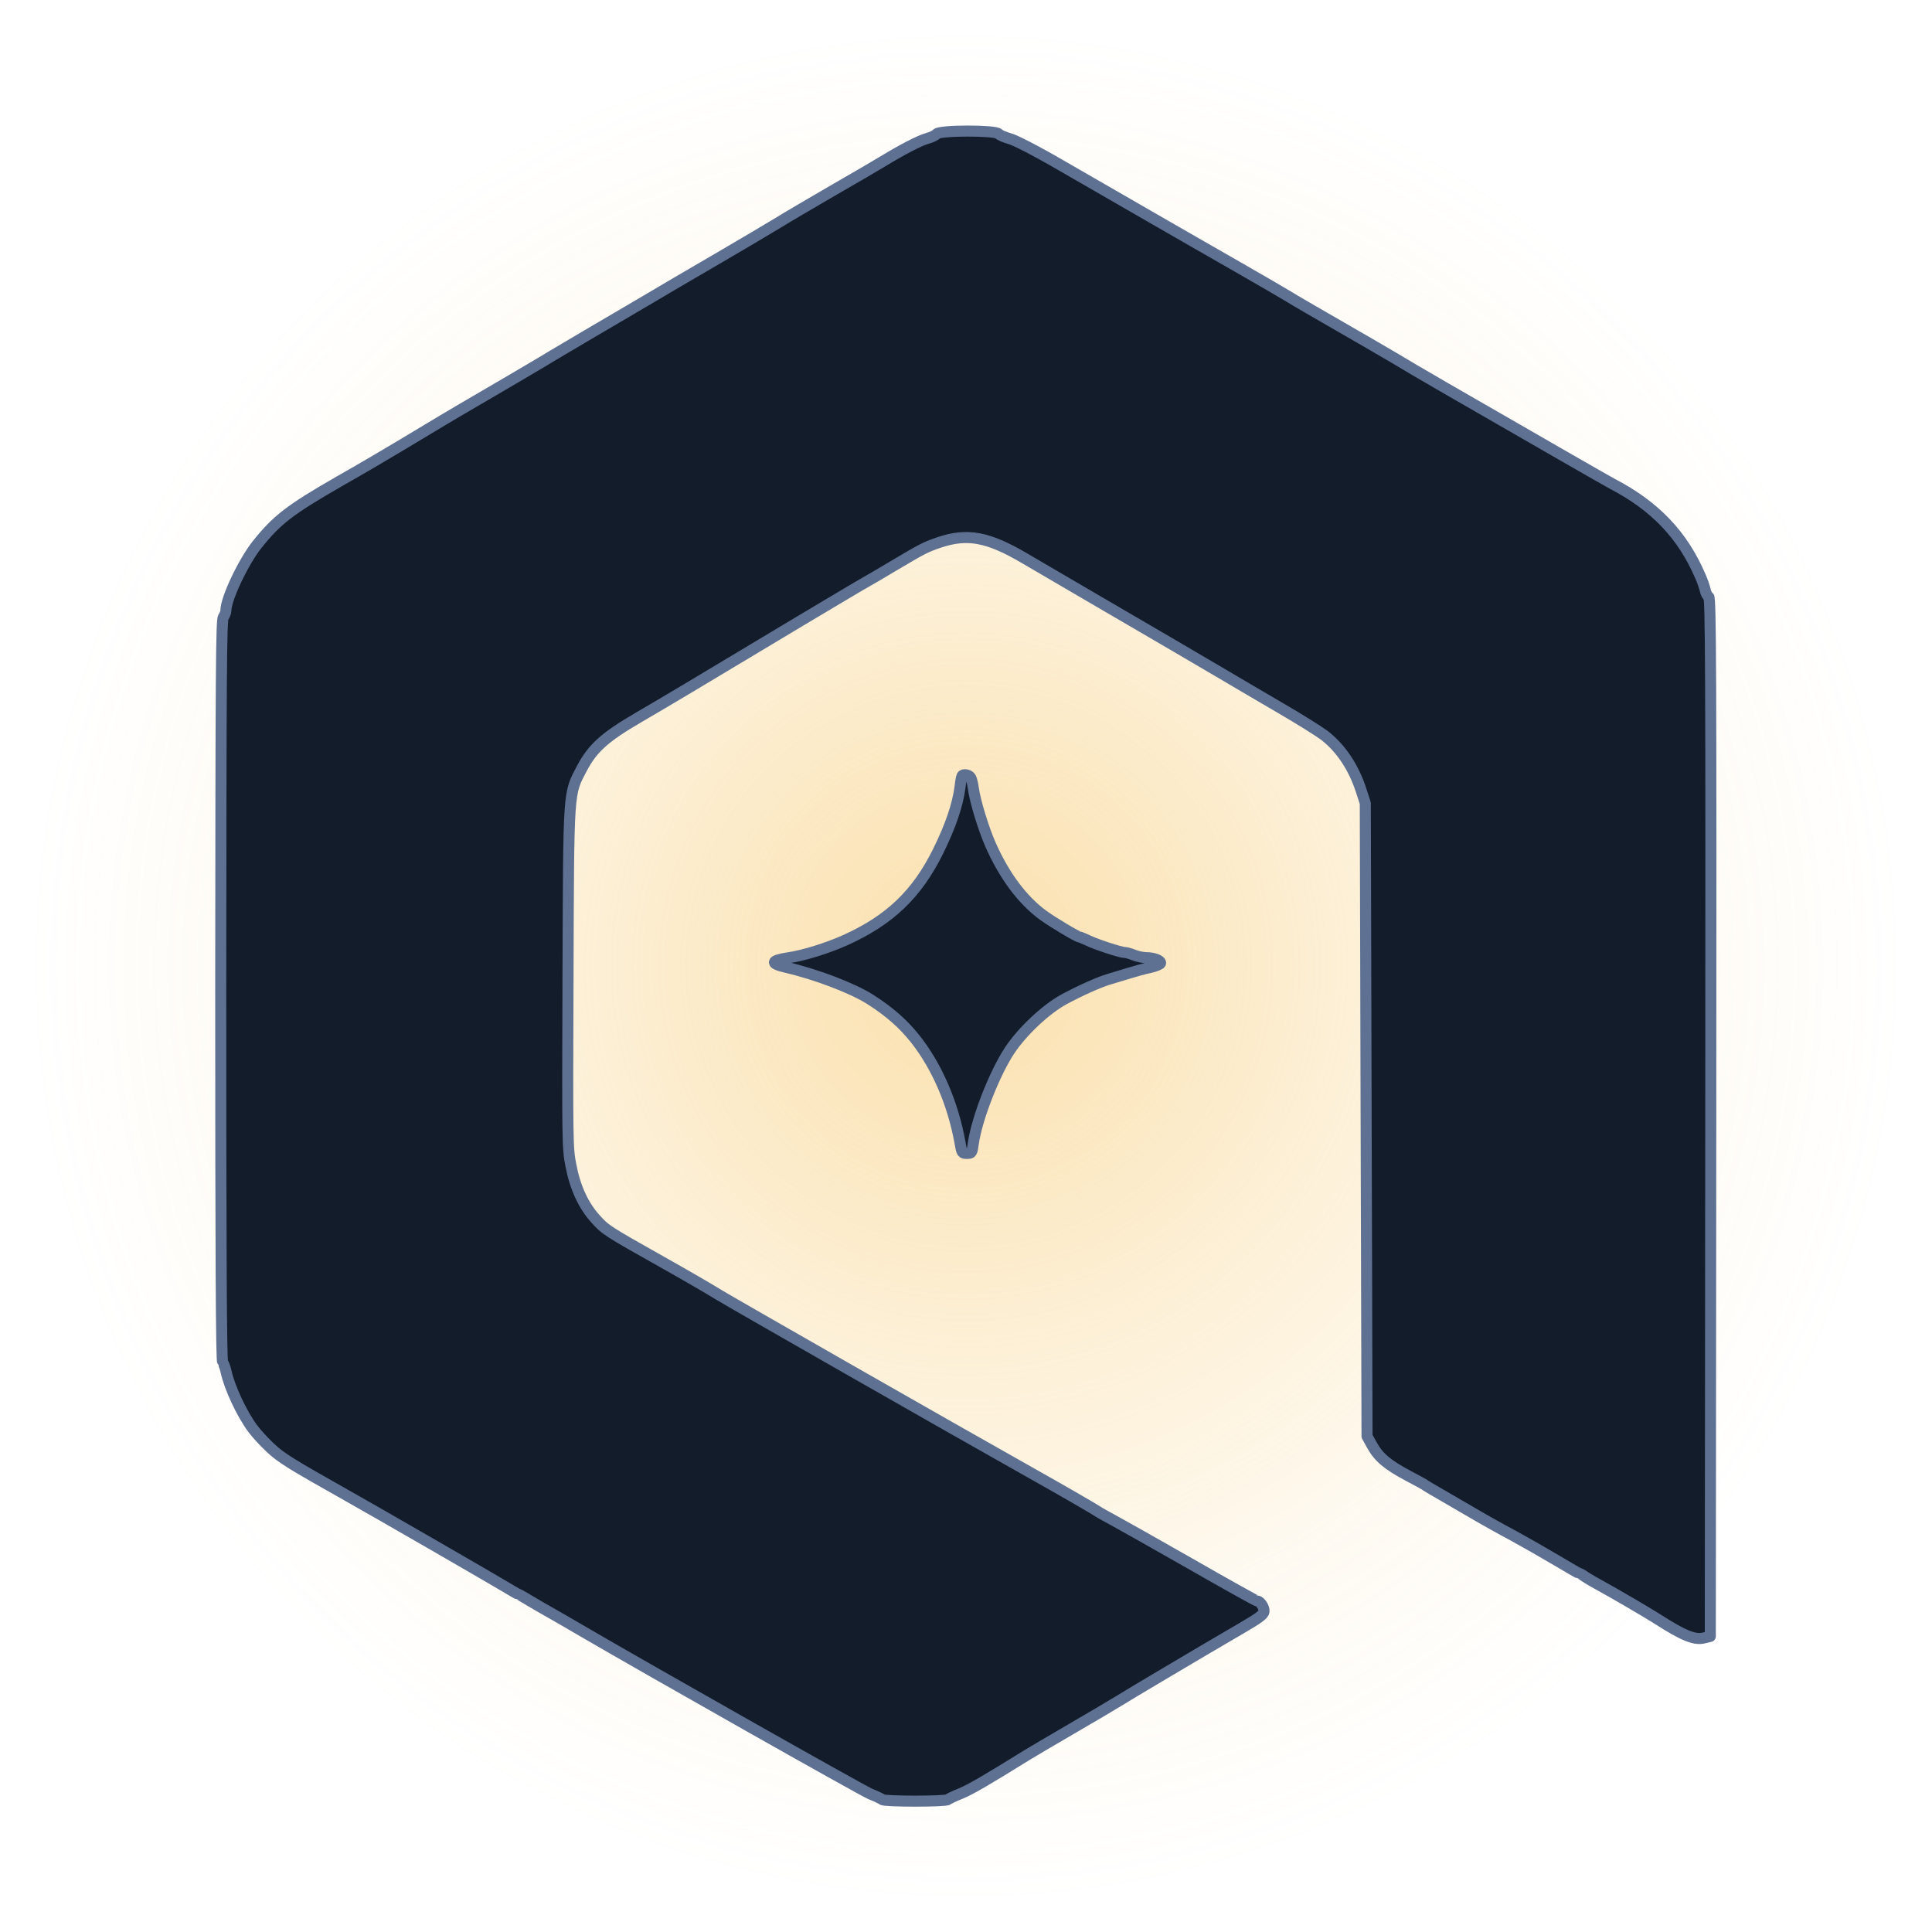
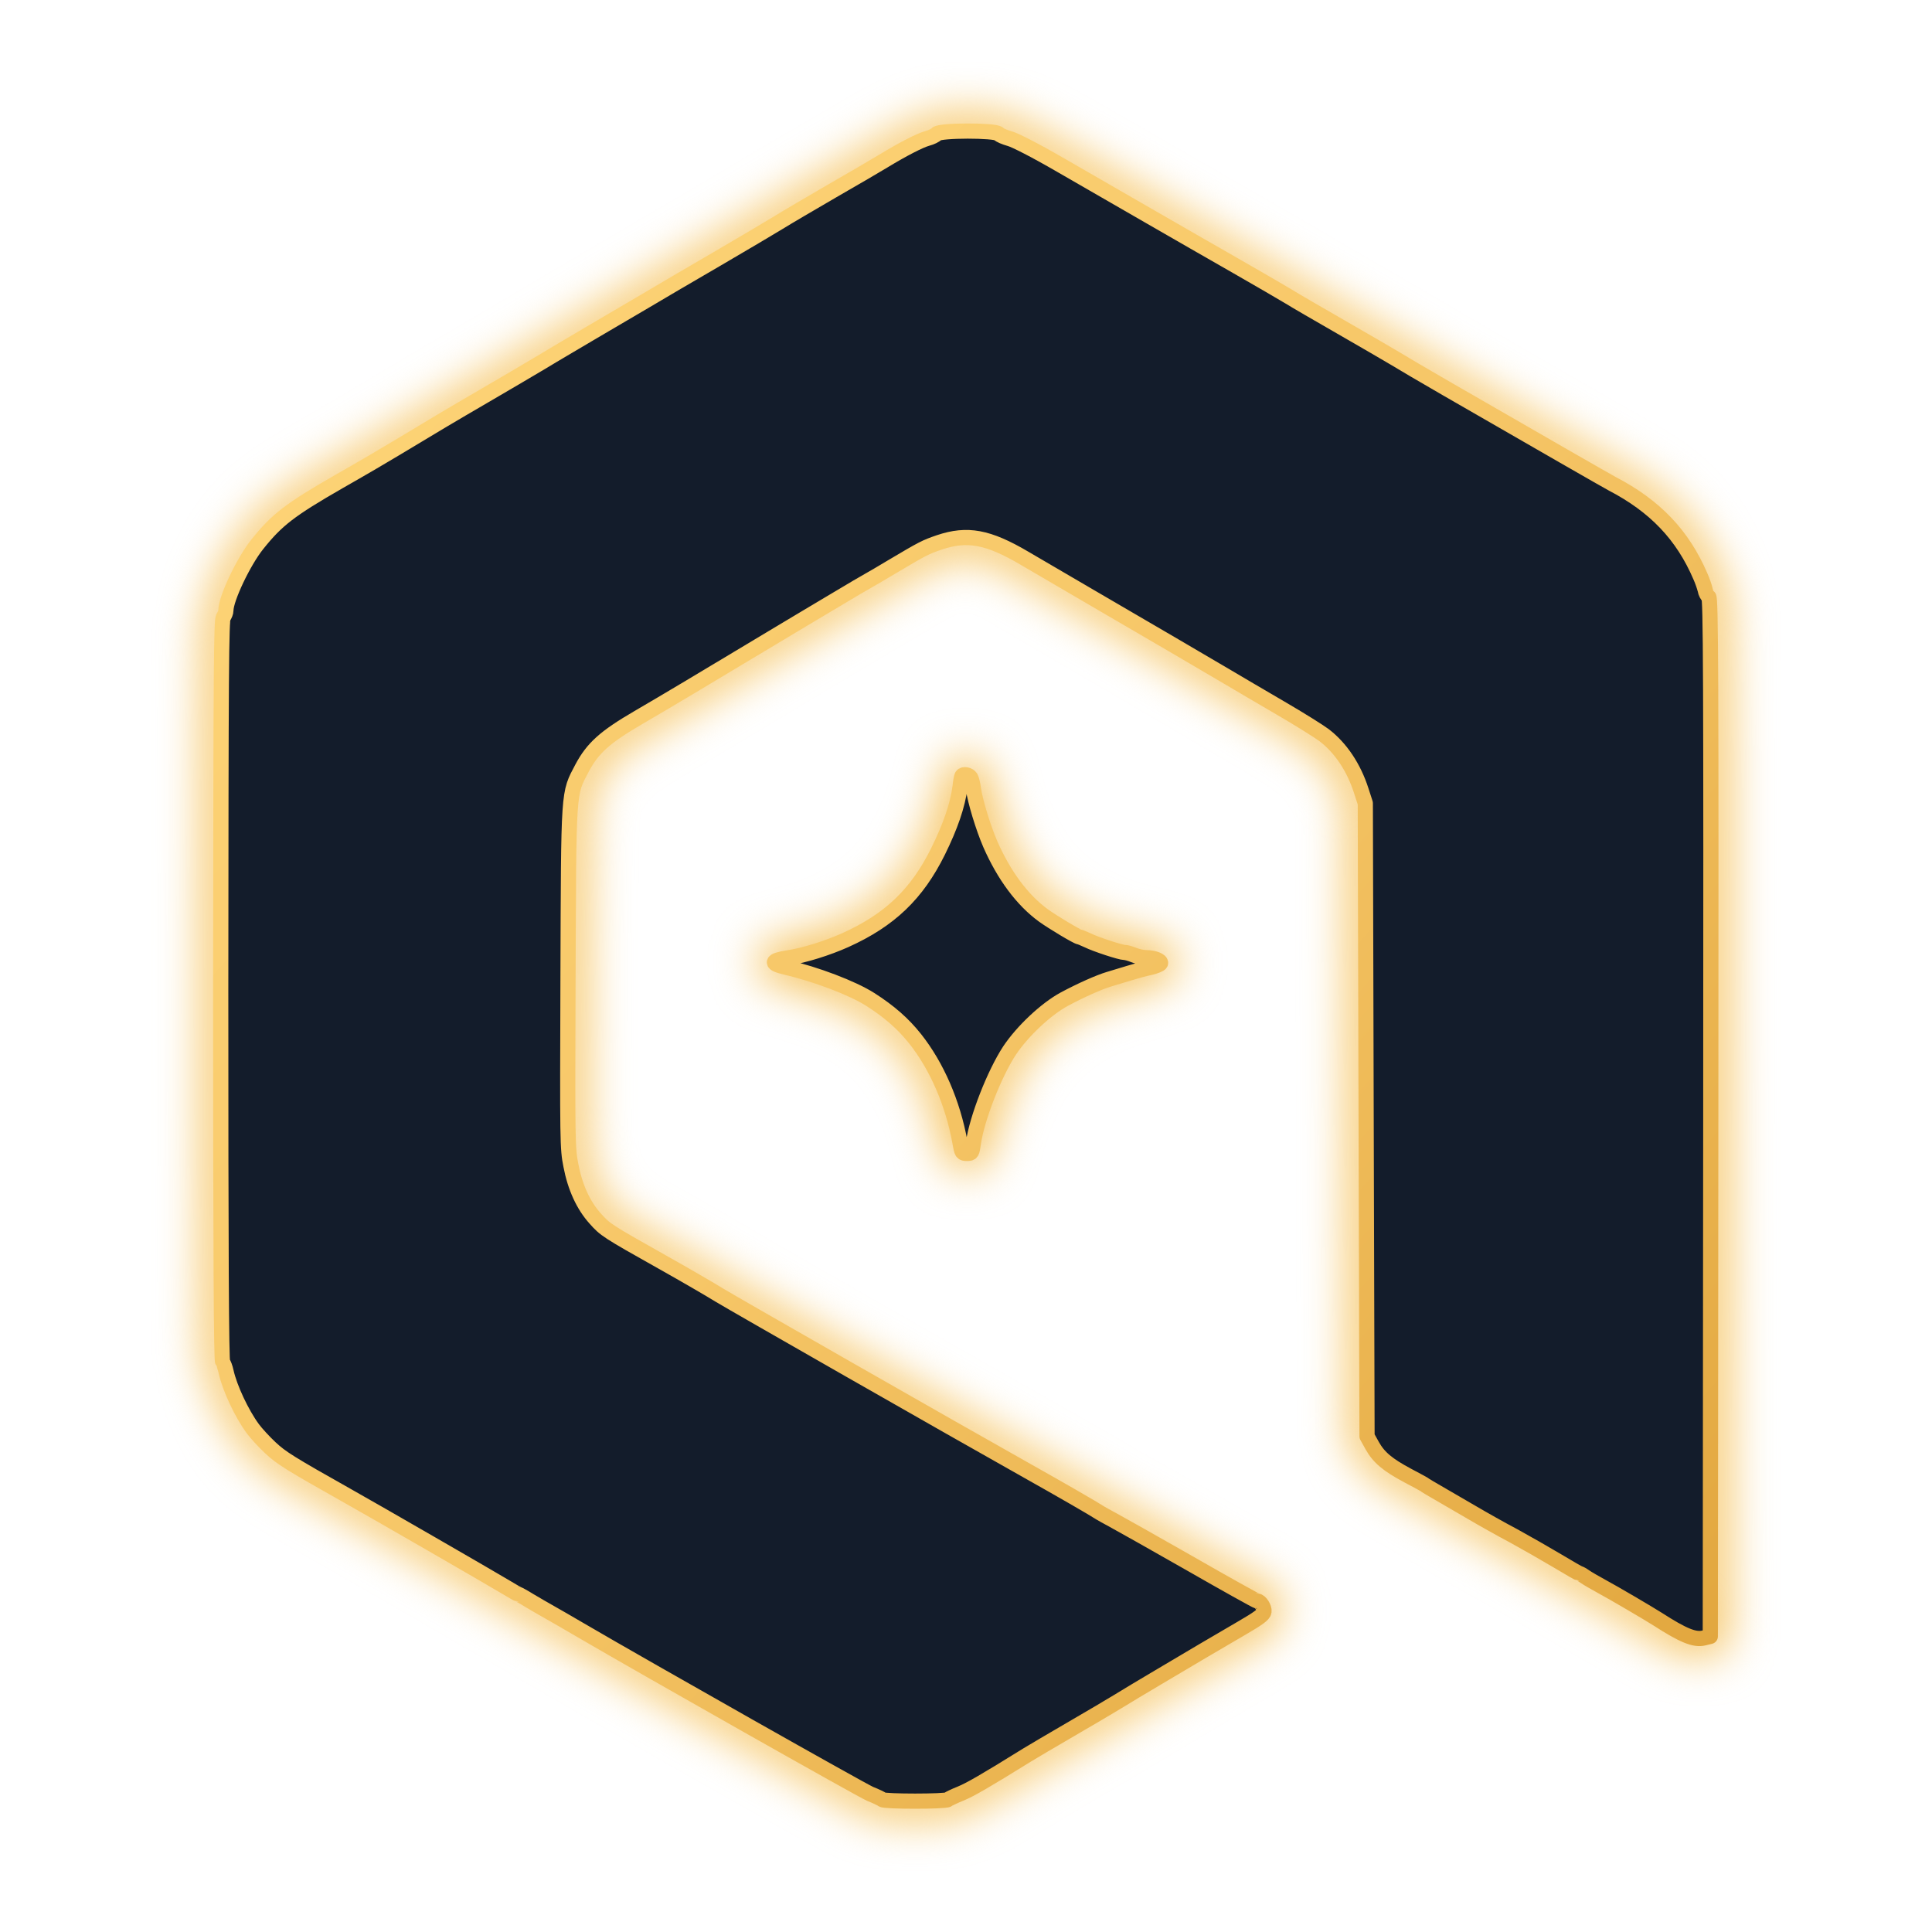
<svg xmlns="http://www.w3.org/2000/svg" viewBox="0 0 280 280" width="280" height="280" role="img" aria-label="adeptability mark">
  <defs>
-     <radialGradient id="glow" cx="50%" cy="50%" r="50%">
-       <stop offset="0%" stop-color="#f6c667" stop-opacity="0.55" />
-       <stop offset="42%" stop-color="#f6c667" stop-opacity="0.26" />
-       <stop offset="72%" stop-color="#f4b942" stop-opacity="0.07" />
-       <stop offset="100%" stop-color="#f6c667" stop-opacity="0" />
-     </radialGradient>
+     <linearGradient id="goldStroke" x1="0" y1="0" x2="1" y2="1">
+       <stop offset="0" stop-color="#ffd77a" />
+       <stop offset="0.5" stop-color="#f6c667" />
+       <stop offset="1" stop-color="#e0a43b" />
+     </linearGradient>
+     <filter id="neon" x="-25%" y="-25%" width="150%" height="150%" color-interpolation-filters="sRGB">
+       <feGaussianBlur stdDeviation="3.1" />
+     </filter>
  </defs>
-   <circle cx="140" cy="140" r="138" fill="url(#glow)" />
  <g transform="translate(32,19)">
-     <path d="M103.74 0.41C103.57 0.61 102.97 0.91 102.39 1.06C101.34 1.34 98.82 2.64 95.99 4.36C95.09 4.91 91.79 6.84 88.62 8.66C85.47 10.49 81.94 12.56 80.82 13.26C79.69 13.96 75.69 16.31 71.94 18.51C68.19 20.69 63.54 23.41 61.62 24.56C59.69 25.69 56.27 27.71 53.99 29.04C51.72 30.39 48.34 32.36 46.49 33.49C44.64 34.59 40.87 36.81 38.12 38.41C33.34 41.19 31.42 42.34 25.49 45.91C24.04 46.79 20.29 48.99 17.12 50.79C9.99 54.89 8.12 56.34 5.27 59.91C3.29 62.39 0.74 67.76 0.74 69.46C0.74 69.74 0.57 70.16 0.37 70.44C0.07 70.86 0.02 77.79 -0.01 124.56C-0.01 162.61 0.07 178.26 0.27 178.46C0.42 178.61 0.64 179.21 0.77 179.81C1.29 182.16 3.02 185.86 4.64 188.06C5.12 188.71 6.24 189.94 7.17 190.81C8.77 192.31 9.97 193.06 18.49 197.86C22.12 199.89 39.44 209.89 41.04 210.86C42.12 211.51 43.04 212.04 43.09 212.04C43.14 212.04 43.92 212.46 44.77 212.99C45.64 213.51 46.99 214.29 47.74 214.71C48.49 215.14 50.47 216.26 52.12 217.24C62.17 223.11 92.87 240.46 94.12 240.99C94.94 241.31 95.72 241.69 95.87 241.81C96.17 242.11 105.07 242.11 105.37 241.81C105.52 241.69 106.34 241.29 107.22 240.94C108.57 240.39 110.72 239.16 116.87 235.34C117.57 234.91 120.37 233.26 123.12 231.66C125.87 230.06 128.97 228.24 129.99 227.61C131.02 226.96 133.72 225.36 135.99 224.01C138.27 222.66 141.19 220.94 142.49 220.16C143.79 219.39 146.27 217.94 147.99 216.94C150.37 215.56 151.14 214.99 151.19 214.56C151.27 214.01 150.64 213.04 150.22 213.04C150.09 213.04 145.64 210.56 140.32 207.51C134.97 204.46 129.99 201.66 129.24 201.26C128.49 200.86 127.69 200.41 127.49 200.29C126.54 199.66 121.64 196.84 116.87 194.16C106.24 188.19 74.29 169.94 72.24 168.69C71.07 167.96 67.37 165.81 63.99 163.91C55.94 159.39 55.69 159.21 54.27 157.61C52.54 155.69 51.34 153.06 50.74 149.91C50.24 147.41 50.24 146.49 50.32 122.74C50.42 95.01 50.34 96.16 52.37 92.29C53.92 89.39 55.69 87.81 60.49 85.01C64.19 82.86 69.84 79.49 81.12 72.71C83.19 71.46 86.32 69.61 88.07 68.56C89.82 67.51 91.67 66.41 92.19 66.11C92.69 65.81 93.47 65.36 93.92 65.11C94.37 64.86 95.87 63.99 97.24 63.16C101.79 60.46 102.09 60.31 104.12 59.61C108.19 58.24 111.19 58.79 116.49 61.91C118.22 62.91 122.59 65.49 126.24 67.61C134.84 72.61 142.42 77.06 145.87 79.09C147.39 79.99 150.87 82.04 153.62 83.64C156.37 85.24 159.19 87.01 159.92 87.56C162.32 89.41 164.19 92.21 165.27 95.56L165.87 97.41L165.99 143.29L166.12 189.16L166.87 190.51C167.82 192.21 169.09 193.29 172.04 194.86C173.32 195.54 174.49 196.16 174.62 196.29C174.77 196.39 175.29 196.71 175.82 197.01C176.94 197.66 177.59 198.04 181.24 200.16C182.82 201.09 185.57 202.64 187.37 203.59C189.14 204.56 191.99 206.19 193.67 207.19C195.37 208.21 196.82 209.04 196.89 209.04C196.97 209.04 197.34 209.24 197.69 209.49C198.07 209.76 199.17 210.39 200.12 210.91C202.02 211.94 206.82 214.76 208.24 215.66C211.94 218.04 213.59 218.71 214.92 218.39L215.87 218.16L215.94 142.91C215.99 78.06 215.94 67.66 215.64 67.49C215.44 67.36 215.19 66.91 215.12 66.46C215.02 66.04 214.72 65.16 214.44 64.54C211.87 58.54 207.87 54.34 201.62 51.09C201.04 50.79 191.49 45.31 177.62 37.31C174.47 35.49 171.09 33.51 170.12 32.91C169.17 32.34 165.67 30.31 162.37 28.41C159.07 26.51 155.69 24.56 154.87 24.04C154.04 23.54 150.62 21.54 147.24 19.61C143.87 17.69 138.14 14.39 134.49 12.29C130.84 10.19 125.12 6.89 121.74 4.94C118.07 2.81 115.09 1.29 114.32 1.09C113.62 0.89 112.89 0.59 112.72 0.39C112.29 -0.14 104.19 -0.14 103.74 0.41Z M107.42 93.46C107.34 93.59 107.22 94.29 107.14 95.04C106.79 97.69 105.77 100.71 103.94 104.41C100.89 110.56 96.97 114.34 90.49 117.26C87.92 118.41 84.49 119.49 82.24 119.81C79.67 120.21 79.57 120.64 81.92 121.19C86.24 122.19 91.52 124.19 94.12 125.84C96.89 127.61 98.89 129.36 100.62 131.54C103.77 135.51 106.09 140.86 107.12 146.54C107.39 148.11 107.42 148.16 108.14 148.16C108.84 148.16 108.87 148.11 109.07 146.66C109.59 143.04 112.12 136.59 114.32 133.24C116.19 130.44 119.57 127.26 122.24 125.81C124.67 124.51 127.29 123.34 128.74 122.91C129.37 122.71 130.67 122.34 131.62 122.04C132.59 121.74 133.97 121.36 134.72 121.21C135.47 121.04 136.12 120.76 136.19 120.61C136.32 120.21 135.22 119.79 134.09 119.79C133.62 119.79 132.82 119.61 132.32 119.41C131.84 119.21 131.24 119.04 130.99 119.04C130.42 119.04 126.87 117.89 125.59 117.26C125.04 117.01 124.52 116.79 124.44 116.79C124.14 116.79 120.59 114.66 119.24 113.69C116.17 111.46 113.52 107.89 111.52 103.34C110.49 100.96 109.32 97.11 109.07 95.29C108.99 94.66 108.82 93.96 108.69 93.71C108.47 93.29 107.62 93.11 107.42 93.46Z" fill="#131C2B" fill-rule="evenodd" stroke="#5f7192" stroke-width="1.6" stroke-linejoin="round" />
+     <path d="M103.74 0.41C103.57 0.61 102.97 0.91 102.39 1.06C101.34 1.34 98.82 2.64 95.99 4.36C95.09 4.91 91.79 6.84 88.62 8.66C85.47 10.49 81.94 12.56 80.82 13.26C79.69 13.96 75.69 16.31 71.94 18.51C68.19 20.69 63.54 23.41 61.62 24.56C59.69 25.69 56.27 27.71 53.99 29.04C51.72 30.39 48.34 32.36 46.49 33.49C44.64 34.59 40.87 36.81 38.12 38.41C33.34 41.19 31.42 42.34 25.49 45.91C24.04 46.79 20.29 48.99 17.12 50.79C9.99 54.89 8.12 56.34 5.27 59.91C3.29 62.39 0.74 67.76 0.74 69.46C0.74 69.74 0.57 70.16 0.37 70.44C0.07 70.86 0.02 77.79 -0.01 124.56C-0.01 162.61 0.07 178.26 0.27 178.46C0.42 178.61 0.64 179.21 0.77 179.81C1.29 182.16 3.02 185.86 4.64 188.06C5.12 188.71 6.24 189.94 7.17 190.81C8.77 192.31 9.97 193.06 18.49 197.86C22.12 199.89 39.44 209.89 41.04 210.86C42.12 211.51 43.04 212.04 43.09 212.04C43.14 212.04 43.92 212.46 44.77 212.99C45.64 213.51 46.99 214.29 47.74 214.71C48.49 215.14 50.47 216.26 52.12 217.24C62.17 223.11 92.87 240.46 94.12 240.99C94.94 241.31 95.72 241.69 95.87 241.81C96.17 242.11 105.07 242.11 105.37 241.81C105.52 241.69 106.34 241.29 107.22 240.94C108.57 240.39 110.72 239.16 116.87 235.34C117.57 234.91 120.37 233.26 123.12 231.66C125.87 230.06 128.97 228.24 129.99 227.61C131.02 226.96 133.72 225.36 135.99 224.01C138.27 222.66 141.19 220.94 142.49 220.16C143.79 219.39 146.27 217.94 147.99 216.94C150.37 215.56 151.14 214.99 151.19 214.56C151.27 214.01 150.64 213.04 150.22 213.04C150.09 213.04 145.64 210.56 140.32 207.51C134.97 204.46 129.99 201.66 129.24 201.26C128.49 200.86 127.69 200.41 127.49 200.29C126.54 199.66 121.64 196.84 116.87 194.16C106.24 188.19 74.29 169.94 72.24 168.69C71.07 167.96 67.37 165.81 63.99 163.91C55.94 159.39 55.69 159.21 54.27 157.61C52.54 155.69 51.34 153.06 50.74 149.91C50.24 147.41 50.24 146.49 50.32 122.74C50.42 95.01 50.34 96.16 52.37 92.29C53.92 89.39 55.69 87.81 60.49 85.01C64.19 82.86 69.84 79.49 81.12 72.71C83.19 71.46 86.32 69.61 88.07 68.56C89.82 67.51 91.67 66.41 92.19 66.11C92.69 65.81 93.47 65.36 93.92 65.11C94.37 64.86 95.87 63.99 97.24 63.16C101.79 60.46 102.09 60.31 104.12 59.61C108.19 58.24 111.19 58.79 116.49 61.91C118.22 62.91 122.59 65.49 126.24 67.61C134.84 72.61 142.42 77.06 145.87 79.09C147.39 79.99 150.87 82.04 153.62 83.64C156.37 85.24 159.19 87.01 159.92 87.56C162.32 89.41 164.19 92.21 165.27 95.56L165.87 97.41L165.99 143.29L166.12 189.16L166.87 190.51C167.82 192.21 169.09 193.29 172.04 194.86C173.32 195.54 174.49 196.16 174.62 196.29C174.77 196.39 175.29 196.71 175.82 197.01C176.94 197.66 177.59 198.04 181.24 200.16C182.82 201.09 185.57 202.64 187.37 203.59C189.14 204.56 191.99 206.19 193.67 207.19C195.37 208.21 196.82 209.04 196.89 209.04C196.97 209.04 197.34 209.24 197.69 209.49C198.07 209.76 199.17 210.39 200.12 210.91C202.02 211.94 206.82 214.76 208.24 215.66C211.94 218.04 213.59 218.71 214.92 218.39L215.87 218.16L215.94 142.91C215.99 78.06 215.94 67.66 215.64 67.49C215.44 67.36 215.19 66.91 215.12 66.46C215.02 66.04 214.72 65.16 214.44 64.54C211.87 58.54 207.87 54.34 201.62 51.09C201.04 50.79 191.49 45.31 177.62 37.31C174.47 35.49 171.09 33.51 170.12 32.91C169.17 32.34 165.67 30.31 162.37 28.41C159.07 26.51 155.69 24.56 154.87 24.04C154.04 23.54 150.62 21.54 147.24 19.61C143.87 17.69 138.14 14.39 134.49 12.29C130.84 10.19 125.12 6.89 121.74 4.94C118.07 2.81 115.09 1.29 114.32 1.09C113.62 0.89 112.89 0.59 112.72 0.39C112.29 -0.14 104.19 -0.14 103.74 0.41Z M107.42 93.46C107.34 93.59 107.22 94.29 107.14 95.04C106.79 97.69 105.77 100.71 103.94 104.41C100.89 110.56 96.97 114.34 90.49 117.26C87.92 118.41 84.49 119.49 82.24 119.81C79.67 120.21 79.57 120.64 81.92 121.19C86.24 122.19 91.52 124.19 94.12 125.84C96.89 127.61 98.89 129.36 100.62 131.54C103.77 135.51 106.09 140.86 107.12 146.54C107.39 148.11 107.42 148.16 108.14 148.16C108.84 148.16 108.87 148.11 109.07 146.66C109.59 143.04 112.12 136.59 114.32 133.24C116.19 130.44 119.57 127.26 122.24 125.81C124.67 124.51 127.29 123.34 128.74 122.91C129.37 122.71 130.67 122.34 131.62 122.04C132.59 121.74 133.97 121.36 134.72 121.21C135.47 121.04 136.12 120.76 136.19 120.61C136.32 120.21 135.22 119.79 134.09 119.79C133.62 119.79 132.82 119.61 132.32 119.41C131.84 119.21 131.24 119.04 130.99 119.04C130.42 119.04 126.87 117.89 125.59 117.26C125.04 117.01 124.52 116.79 124.44 116.79C124.14 116.79 120.59 114.66 119.24 113.69C116.17 111.46 113.52 107.89 111.52 103.34C110.49 100.96 109.32 97.11 109.07 95.29C108.99 94.66 108.82 93.96 108.69 93.71C108.47 93.29 107.62 93.11 107.42 93.46Z" fill="none" stroke="#f6c667" stroke-width="5.5" stroke-linejoin="round" filter="url(#neon)" />
+     <path d="M103.74 0.41C103.57 0.61 102.97 0.91 102.39 1.06C101.34 1.34 98.82 2.64 95.99 4.36C95.09 4.91 91.79 6.84 88.62 8.66C85.47 10.49 81.94 12.56 80.82 13.26C79.69 13.96 75.69 16.31 71.94 18.51C68.19 20.69 63.54 23.41 61.62 24.56C59.69 25.69 56.27 27.71 53.99 29.04C51.72 30.39 48.34 32.36 46.49 33.49C44.64 34.59 40.87 36.81 38.12 38.41C33.34 41.19 31.42 42.34 25.49 45.91C24.04 46.79 20.29 48.99 17.12 50.79C9.99 54.89 8.12 56.34 5.27 59.91C3.29 62.39 0.74 67.76 0.74 69.46C0.74 69.74 0.57 70.16 0.37 70.44C0.07 70.86 0.02 77.79 -0.01 124.56C-0.01 162.61 0.07 178.26 0.27 178.46C0.42 178.61 0.64 179.21 0.77 179.81C1.29 182.16 3.02 185.86 4.64 188.06C5.12 188.71 6.24 189.94 7.17 190.81C8.77 192.31 9.97 193.06 18.49 197.86C22.12 199.89 39.44 209.89 41.04 210.86C42.12 211.51 43.04 212.04 43.09 212.04C43.14 212.04 43.92 212.46 44.77 212.99C45.64 213.51 46.99 214.29 47.74 214.71C48.49 215.14 50.47 216.26 52.12 217.24C62.17 223.11 92.87 240.46 94.12 240.99C94.94 241.31 95.72 241.69 95.87 241.81C96.17 242.11 105.07 242.11 105.37 241.81C105.52 241.69 106.34 241.29 107.22 240.94C108.57 240.39 110.72 239.16 116.87 235.34C117.57 234.91 120.37 233.26 123.12 231.66C125.87 230.06 128.97 228.24 129.99 227.61C131.02 226.96 133.72 225.36 135.99 224.01C138.27 222.66 141.19 220.94 142.49 220.16C143.79 219.39 146.27 217.94 147.99 216.94C150.37 215.56 151.14 214.99 151.19 214.56C151.27 214.01 150.64 213.04 150.22 213.04C150.09 213.04 145.64 210.56 140.32 207.51C134.97 204.46 129.99 201.66 129.24 201.26C128.49 200.86 127.69 200.41 127.49 200.29C126.54 199.66 121.64 196.84 116.87 194.16C106.24 188.19 74.29 169.94 72.24 168.69C71.07 167.96 67.37 165.81 63.99 163.91C55.94 159.39 55.69 159.21 54.27 157.61C52.54 155.69 51.34 153.06 50.74 149.91C50.24 147.41 50.24 146.49 50.32 122.74C50.42 95.01 50.34 96.16 52.37 92.29C53.92 89.39 55.69 87.81 60.49 85.01C64.19 82.86 69.84 79.49 81.12 72.71C83.19 71.46 86.32 69.61 88.07 68.56C89.82 67.51 91.67 66.41 92.19 66.11C92.69 65.81 93.47 65.36 93.92 65.11C94.37 64.86 95.87 63.99 97.24 63.16C101.79 60.46 102.09 60.31 104.12 59.61C108.19 58.24 111.19 58.79 116.49 61.91C118.22 62.91 122.59 65.49 126.24 67.61C134.84 72.61 142.42 77.06 145.87 79.09C147.39 79.99 150.87 82.04 153.62 83.64C156.37 85.24 159.19 87.01 159.92 87.56C162.32 89.41 164.19 92.21 165.27 95.56L165.87 97.41L165.99 143.29L166.12 189.16L166.87 190.51C167.82 192.21 169.09 193.29 172.04 194.86C173.32 195.54 174.49 196.16 174.62 196.29C174.77 196.39 175.29 196.71 175.82 197.01C176.94 197.66 177.59 198.04 181.24 200.16C182.82 201.09 185.57 202.64 187.37 203.59C189.14 204.56 191.99 206.19 193.67 207.19C195.37 208.21 196.82 209.04 196.89 209.04C196.97 209.04 197.34 209.24 197.69 209.49C198.07 209.76 199.17 210.39 200.12 210.91C202.02 211.94 206.82 214.76 208.24 215.66C211.94 218.04 213.59 218.71 214.92 218.39L215.87 218.16L215.94 142.91C215.99 78.06 215.94 67.66 215.64 67.49C215.44 67.36 215.19 66.91 215.12 66.46C215.02 66.04 214.72 65.16 214.44 64.54C211.87 58.54 207.87 54.34 201.62 51.09C201.04 50.79 191.49 45.31 177.62 37.31C174.47 35.49 171.09 33.51 170.12 32.91C169.17 32.34 165.67 30.31 162.37 28.41C159.07 26.51 155.69 24.56 154.87 24.04C154.04 23.54 150.62 21.54 147.24 19.61C143.87 17.69 138.14 14.39 134.49 12.29C130.84 10.19 125.12 6.89 121.74 4.94C118.07 2.81 115.09 1.29 114.32 1.09C113.62 0.89 112.89 0.59 112.72 0.39C112.29 -0.14 104.19 -0.14 103.74 0.41Z M107.42 93.46C107.34 93.59 107.22 94.29 107.14 95.04C106.79 97.69 105.77 100.71 103.94 104.41C100.89 110.56 96.97 114.34 90.49 117.26C87.92 118.41 84.49 119.49 82.24 119.81C79.67 120.21 79.57 120.64 81.92 121.19C86.24 122.19 91.52 124.19 94.12 125.84C96.89 127.61 98.89 129.36 100.62 131.54C103.77 135.51 106.09 140.86 107.12 146.54C107.39 148.11 107.42 148.16 108.14 148.16C108.84 148.16 108.87 148.11 109.07 146.66C109.59 143.04 112.12 136.59 114.32 133.24C116.19 130.44 119.57 127.26 122.24 125.81C124.67 124.51 127.29 123.34 128.74 122.91C129.37 122.71 130.67 122.34 131.62 122.04C132.59 121.74 133.97 121.36 134.72 121.21C135.47 121.04 136.12 120.76 136.19 120.61C136.32 120.21 135.22 119.79 134.09 119.79C133.62 119.79 132.82 119.61 132.32 119.41C131.84 119.21 131.24 119.04 130.99 119.04C130.42 119.04 126.87 117.89 125.59 117.26C125.04 117.01 124.52 116.79 124.44 116.79C124.14 116.79 120.59 114.66 119.24 113.69C116.17 111.46 113.52 107.89 111.52 103.34C110.49 100.96 109.32 97.11 109.07 95.29C108.99 94.66 108.82 93.96 108.69 93.71C108.47 93.29 107.62 93.11 107.42 93.46Z" fill="#131C2B" fill-rule="evenodd" stroke="url(#goldStroke)" stroke-width="2.2" stroke-linejoin="round" />
  </g>
</svg>
